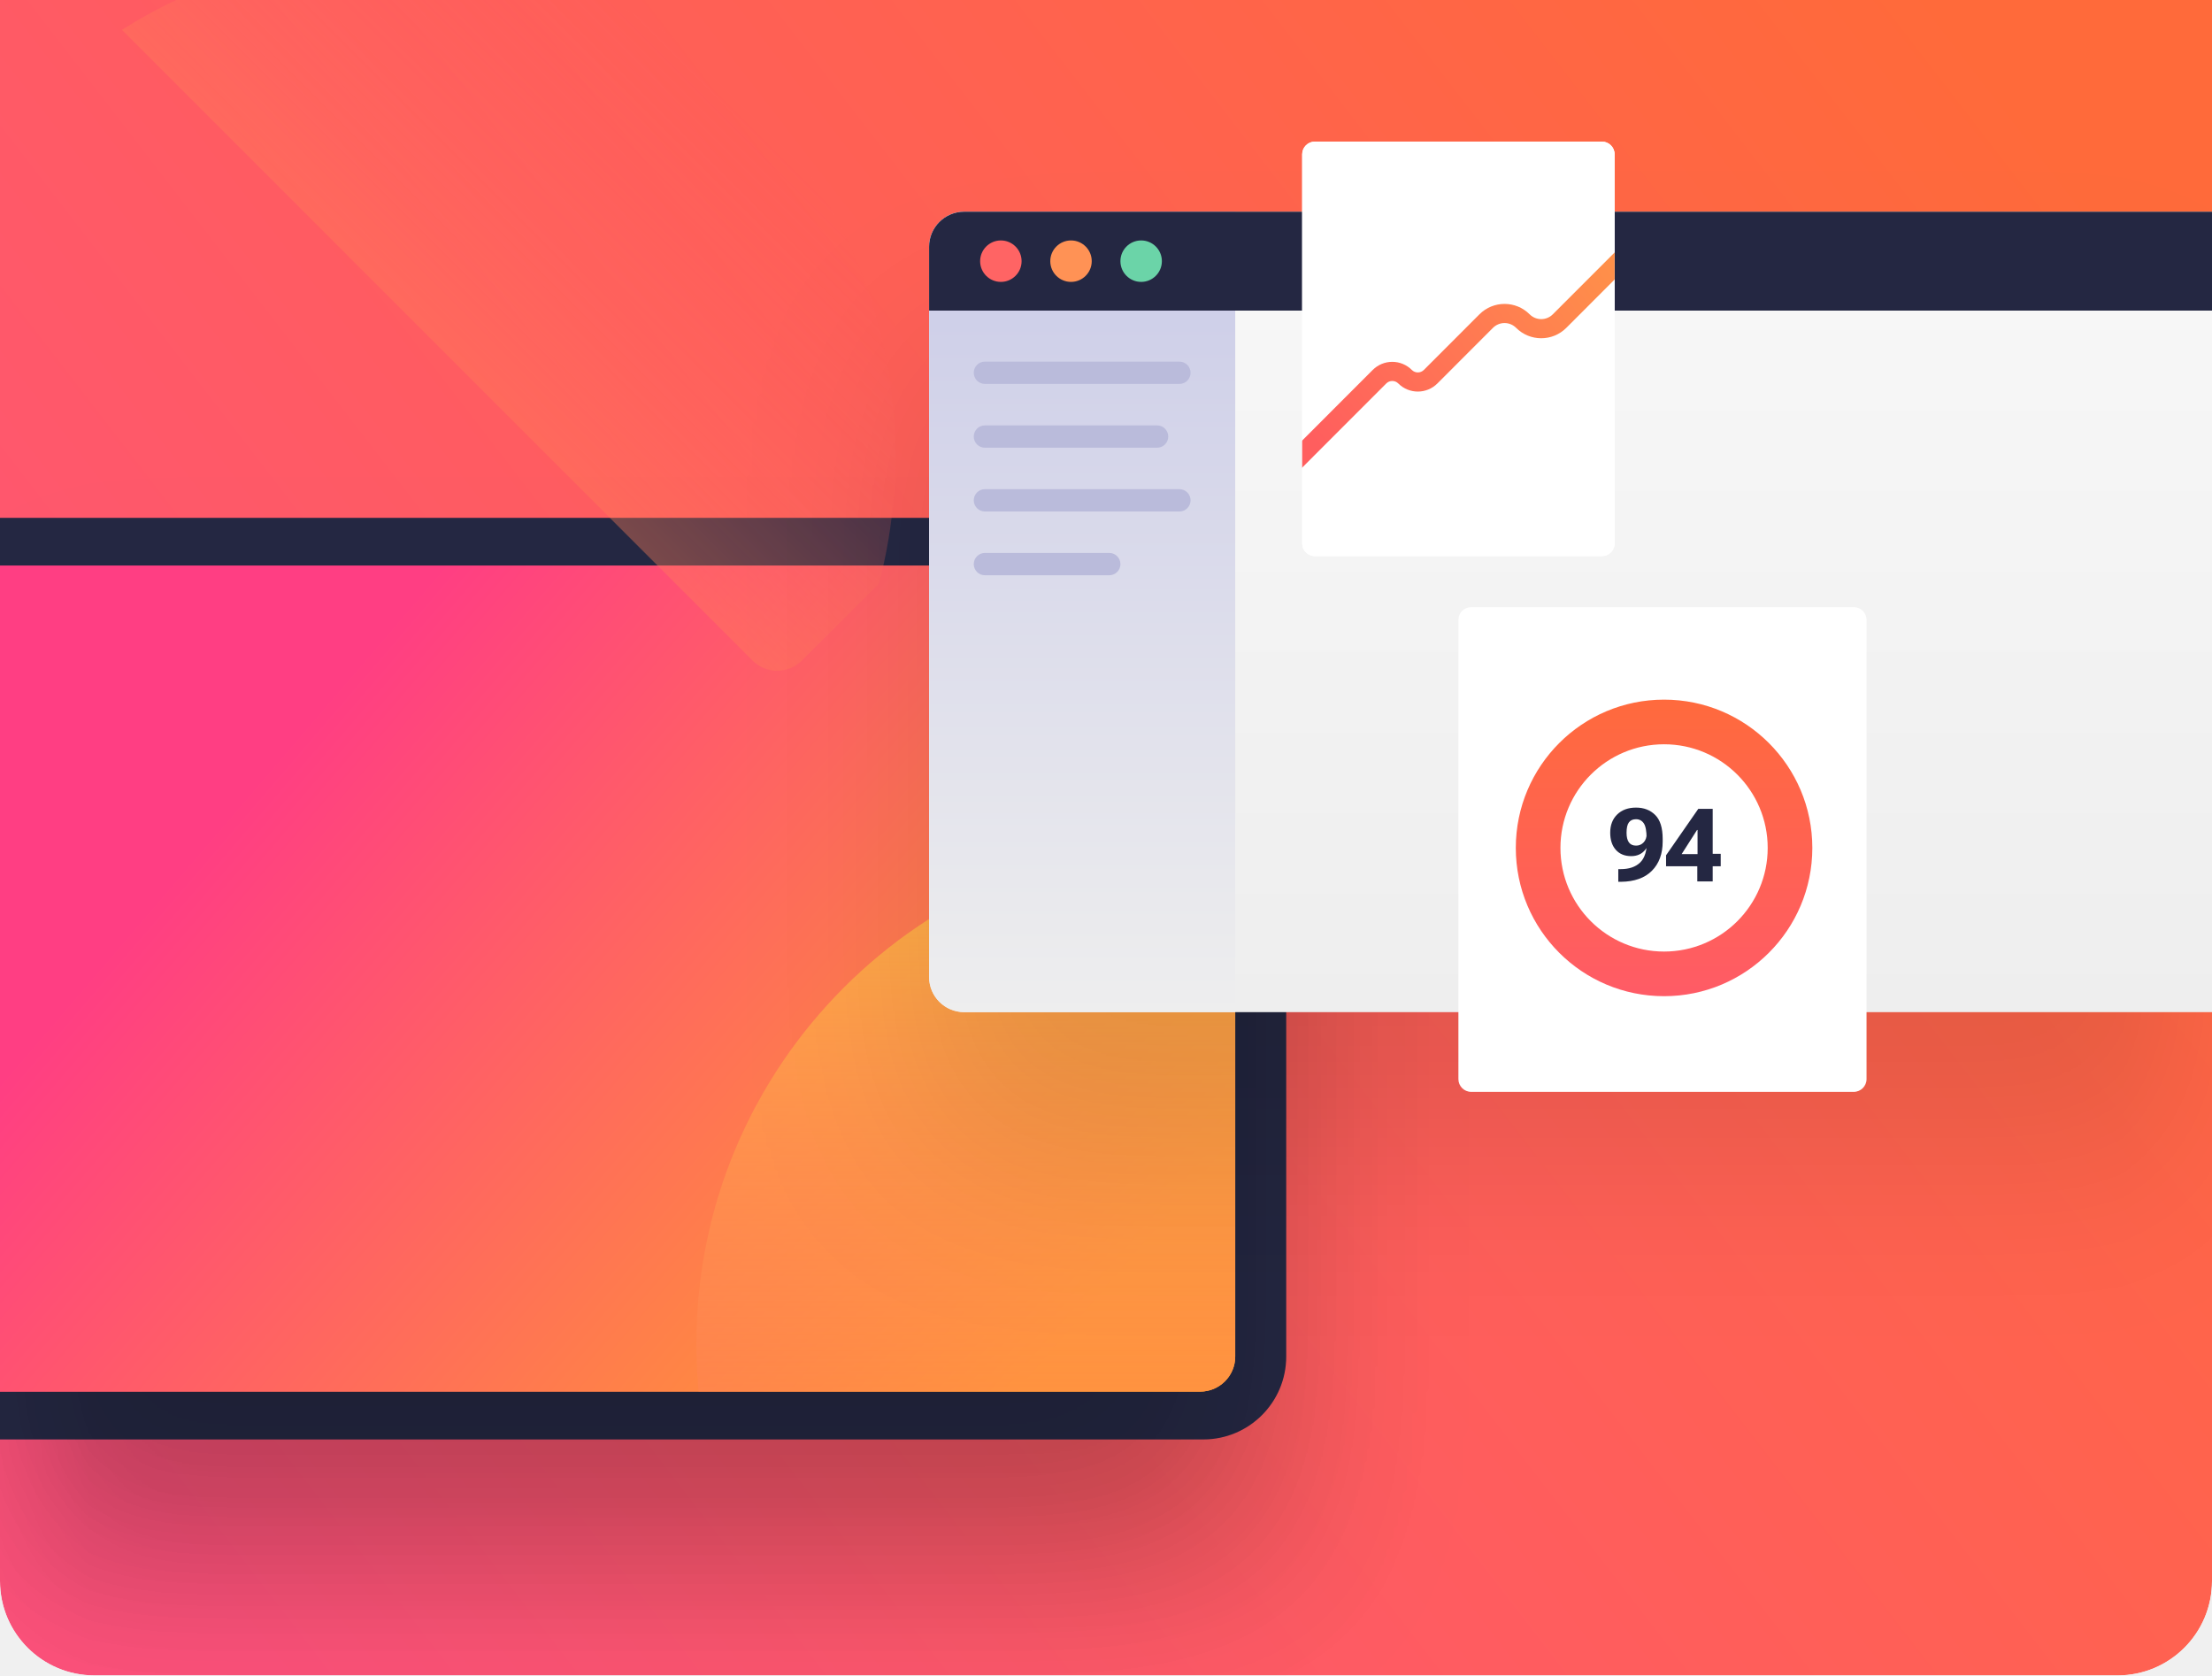
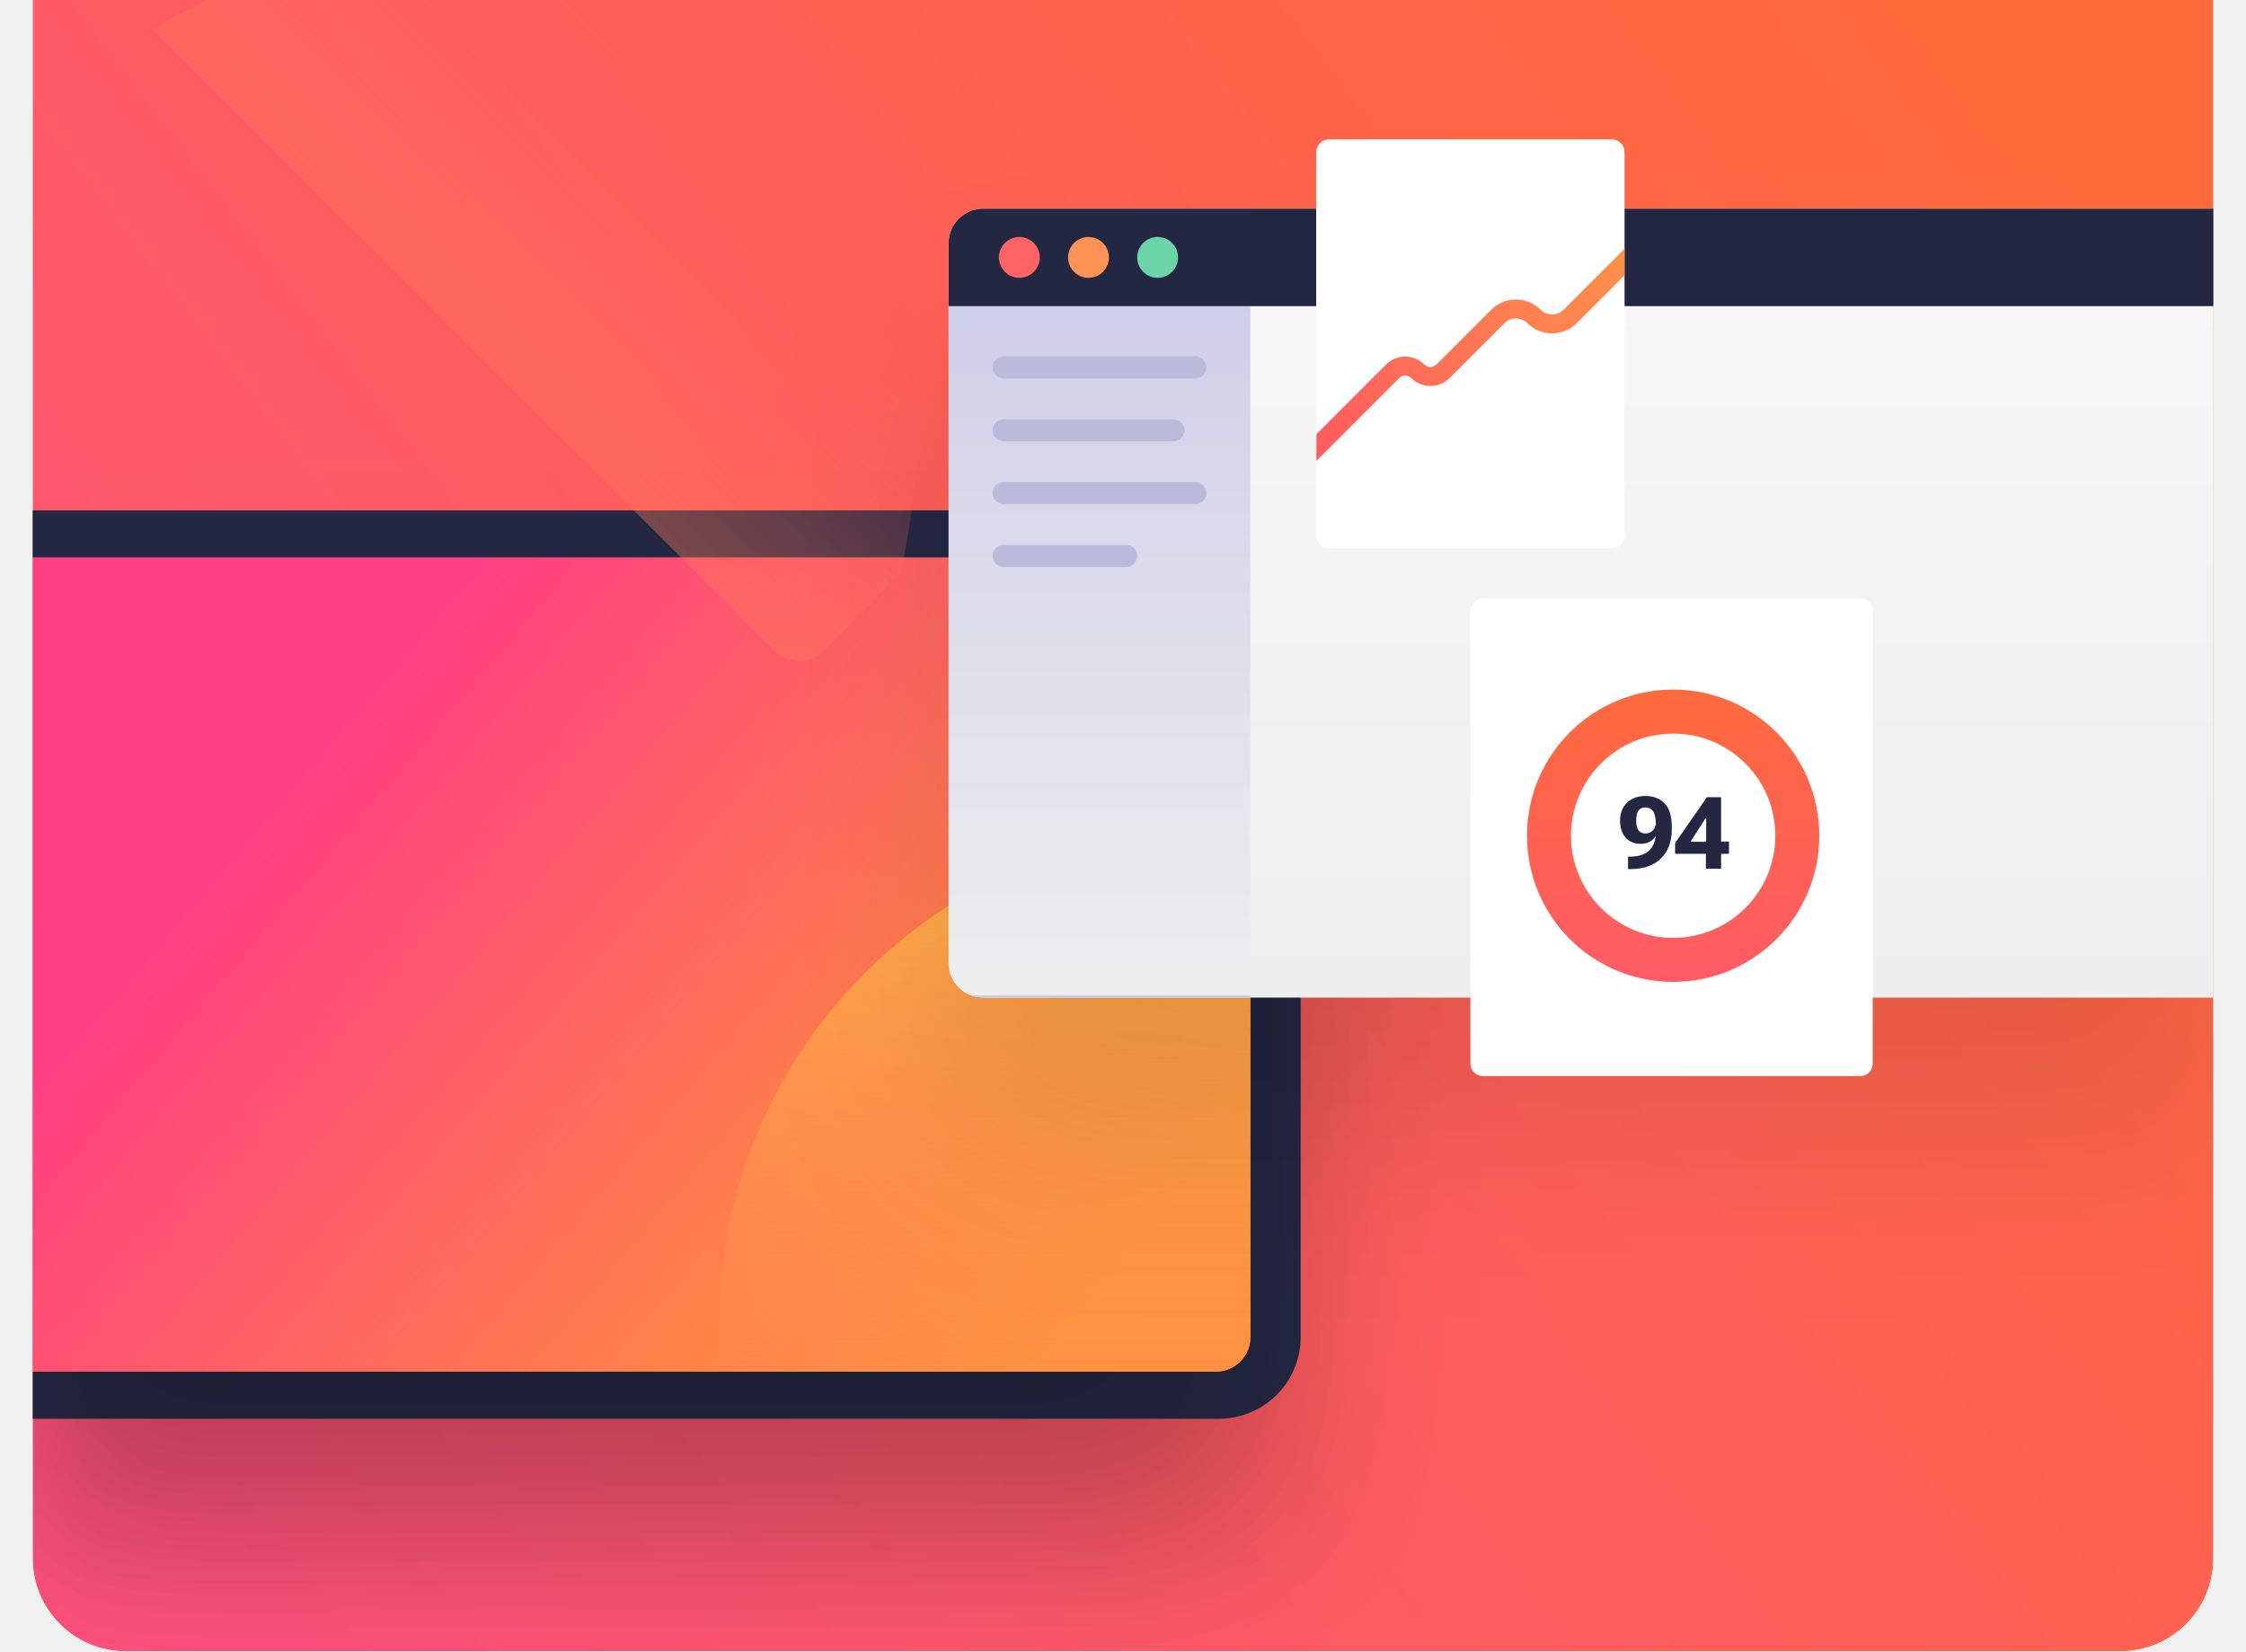
- <svg xmlns="http://www.w3.org/2000/svg" xmlns:xlink="http://www.w3.org/1999/xlink" width="375" height="284" viewBox="0 0 375 284">
+ <svg xmlns="http://www.w3.org/2000/svg" xmlns:xlink="http://www.w3.org/1999/xlink" width="340" height="250" viewBox="0 0 375 284">
  <defs>
    <linearGradient id="b" x1="100%" x2="0%" y1="21.322%" y2="78.678%">
      <stop offset="0%" stop-color="#FF6A3A" />
      <stop offset="100%" stop-color="#FF527B" />
    </linearGradient>
    <linearGradient id="h" x1="22.319%" x2="99.127%" y1="28.497%" y2="70.858%">
      <stop offset="0%" stop-color="#FF3E83" />
      <stop offset="100%" stop-color="#FF9F2E" />
    </linearGradient>
    <linearGradient id="k" x1="50%" x2="50%" y1="0%" y2="100%">
      <stop offset="0%" stop-color="#FFB443" />
      <stop offset="100%" stop-color="#FF5B64" stop-opacity="0" />
    </linearGradient>
    <linearGradient id="o" x1="50%" x2="50%" y1="0%" y2="100%">
      <stop offset="0%" stop-color="#F8F8F8" />
      <stop offset="100%" stop-color="#EEE" />
    </linearGradient>
    <linearGradient id="p" x1="50%" x2="50%" y1="0%" y2="100%">
      <stop offset="0%" stop-color="#CACBE8" />
      <stop offset="100%" stop-color="#EEE" />
      <stop offset="100%" stop-color="#CACBE8" />
    </linearGradient>
    <linearGradient id="r" x1="97.791%" x2="7.729%" y1="26.944%" y2="71.879%">
      <stop offset="0%" stop-color="#FF9049" />
      <stop offset="100%" stop-color="#FF5E5E" />
    </linearGradient>
    <linearGradient id="t" x1="50%" x2="50%" y1="0%" y2="100%">
      <stop offset="0%" stop-color="#FF6A3D" />
      <stop offset="100%" stop-color="#FF5B66" />
    </linearGradient>
    <path id="a" d="M0 0v268c0 8.837 7.163 16 16 16h343c8.837 0 16-7.163 16-16V0H0Z" />
    <path id="e" d="M0 14.054C0 6.292 6.292 0 14.054 0H220c7.762 0 14.054 6.292 14.054 14.054v128.108c0 7.762-6.292 14.054-14.054 14.054H14.054C6.292 156.216 0 149.924 0 142.162V14.054Z" />
    <path id="g" d="M0 5.946A5.946 5.946 0 0 1 5.946 0H210.81a5.946 5.946 0 0 1 5.946 5.946v128.108A5.946 5.946 0 0 1 210.81 140H5.946A5.946 5.946 0 0 1 0 134.054V5.946Z" />
    <path id="i" d="M0 5.946A5.946 5.946 0 0 1 5.946 0H210.81a5.946 5.946 0 0 1 5.946 5.946v128.108A5.946 5.946 0 0 1 210.81 140H5.946A5.946 5.946 0 0 1 0 134.054V5.946Z" />
    <path id="n" d="M0 5.946A5.946 5.946 0 0 1 5.946 0h222.162a5.946 5.946 0 0 1 5.946 5.946V129.73a5.946 5.946 0 0 1-5.946 5.946H5.946A5.946 5.946 0 0 1 0 129.73V5.946Z" />
    <path id="q" d="M0 2.162C0 .968.968 0 2.162 0h48.649c1.194 0 2.162.968 2.162 2.162v65.946a2.162 2.162 0 0 1-2.162 2.162H2.162A2.162 2.162 0 0 1 0 68.108V2.162Z" />
    <filter id="d" width="151.3%" height="176.8%" x="-25.6%" y="-23%" filterUnits="objectBoundingBox">
      <feOffset dy="24" in="SourceAlpha" result="shadowOffsetOuter1" />
      <feGaussianBlur in="shadowOffsetOuter1" result="shadowBlurOuter1" stdDeviation="16" />
      <feColorMatrix in="shadowBlurOuter1" values="0 0 0 0 0 0 0 0 0 0 0 0 0 0 0 0 0 0 0.1 0" />
    </filter>
    <filter id="f" width="155.4%" height="185.7%" x="-27.7%" y="-25.7%" filterUnits="objectBoundingBox">
      <feOffset dy="24" in="SourceAlpha" result="shadowOffsetOuter1" />
      <feGaussianBlur in="shadowOffsetOuter1" result="shadowBlurOuter1" stdDeviation="16" />
      <feColorMatrix in="shadowBlurOuter1" values="0 0 0 0 0 0 0 0 0 0 0 0 0 0 0 0 0 0 0.1 0" />
    </filter>
    <filter id="j" width="155.4%" height="185.7%" x="-27.7%" y="-25.7%" filterUnits="objectBoundingBox">
      <feOffset dy="24" in="SourceAlpha" result="shadowOffsetOuter1" />
      <feGaussianBlur in="shadowOffsetOuter1" result="shadowBlurOuter1" stdDeviation="16" />
      <feColorMatrix in="shadowBlurOuter1" values="0 0 0 0 0 0 0 0 0 0 0 0 0 0 0 0 0 0 0.1 0" />
    </filter>
    <filter id="m" width="151.3%" height="188.4%" x="-25.6%" y="-26.5%" filterUnits="objectBoundingBox">
      <feOffset dy="24" in="SourceAlpha" result="shadowOffsetOuter1" />
      <feGaussianBlur in="shadowOffsetOuter1" result="shadowBlurOuter1" stdDeviation="16" />
      <feColorMatrix in="shadowBlurOuter1" values="0 0 0 0 0 0 0 0 0 0 0 0 0 0 0 0 0 0 0.1 0" />
    </filter>
  </defs>
  <g fill="none" fill-rule="evenodd">
    <mask id="c" fill="#fff">
      <use xlink:href="#a" />
    </mask>
    <path d="M0 0v268c0 8.837 7.163 16 16 16h343c8.837 0 16-7.163 16-16V0H0Z" />
    <path fill="url(#b)" fill-rule="nonzero" d="M0 0v268c0 8.837 7.163 16 16 16h343c8.837 0 16-7.163 16-16V0H0Z" mask="url(#c)" />
    <g mask="url(#c)">
      <g fill-rule="nonzero" transform="translate(-16 87.784)">
        <use xlink:href="#e" fill="#000" filter="url(#d)" />
        <use xlink:href="#e" fill="#242742" />
      </g>
      <g transform="translate(-7.351 95.892)">
        <g fill-rule="nonzero">
          <use xlink:href="#g" fill="#000" filter="url(#f)" />
          <use xlink:href="#g" fill="url(#h)" />
        </g>
        <mask id="l" fill="#fff">
          <use xlink:href="#i" />
        </mask>
        <g fill-rule="nonzero">
          <use xlink:href="#i" fill="#000" filter="url(#j)" />
          <use xlink:href="#i" fill="url(#h)" />
        </g>
        <circle cx="210.81" cy="131.892" r="85.405" fill="url(#k)" fill-rule="nonzero" mask="url(#l)" />
        <circle cx="73.754" cy="-18.678" r="85.405" fill="url(#k)" fill-rule="nonzero" mask="url(#l)" transform="rotate(-135 73.754 -18.678)" />
      </g>
      <g fill-rule="nonzero" transform="translate(157.513 35.892)">
        <use xlink:href="#n" fill="#000" filter="url(#m)" />
        <use xlink:href="#n" fill="url(#o)" />
        <path fill="url(#p)" d="M0 5.946A5.946 5.946 0 0 1 5.946 0h45.946v135.676H5.946A5.946 5.946 0 0 1 0 129.73V5.946Z" />
        <path fill="#BABBDB" d="M7.568 27.297c0-1.045.847-1.892 1.891-1.892h32.973a1.892 1.892 0 0 1 0 3.784H9.46a1.892 1.892 0 0 1-1.891-1.892Zm0 10.811c0-1.045.847-1.892 1.891-1.892h29.19a1.892 1.892 0 0 1 0 3.784H9.459a1.892 1.892 0 0 1-1.891-1.892Zm0 10.81c0-1.044.847-1.891 1.891-1.891h32.973a1.892 1.892 0 0 1 0 3.784H9.46a1.892 1.892 0 0 1-1.891-1.892Zm0 10.812c0-1.045.847-1.892 1.891-1.892h21.082a1.892 1.892 0 0 1 0 3.784H9.459a1.892 1.892 0 0 1-1.891-1.892Z" />
        <path fill="#242742" d="M0 5.946A5.946 5.946 0 0 1 5.946 0h222.162a5.946 5.946 0 0 1 5.946 5.946v10.81H0V5.947Z" />
        <g transform="translate(8.649 4.865)">
          <circle cx="3.514" cy="3.514" r="3.514" fill="#FF6464" />
          <circle cx="15.406" cy="3.514" r="3.514" fill="#FF9255" />
          <circle cx="27.297" cy="3.514" r="3.514" fill="#6BD4A8" />
        </g>
      </g>
      <g transform="translate(220.757 24)">
        <path fill="#FFF" fill-rule="nonzero" d="M0 2.162C0 .968.968 0 2.162 0h48.649c1.194 0 2.162.968 2.162 2.162v65.946a2.162 2.162 0 0 1-2.162 2.162H2.162A2.162 2.162 0 0 1 0 68.108V2.162Z" />
        <mask id="s" fill="#fff">
          <use xlink:href="#q" />
        </mask>
        <use xlink:href="#q" fill="#FFF" fill-rule="nonzero" />
        <path fill="url(#r)" fill-rule="nonzero" d="M58.444 15.61c.633.633.634 1.66 0 2.293l-13.662 13.67a6.018 6.018 0 0 1-8.512 0 2.774 2.774 0 0 0-3.925 0l-9.422 9.429a4.685 4.685 0 0 1-6.628 0 1.442 1.442 0 0 0-2.04 0L-3.178 58.444A1.622 1.622 0 1 1-5.47 56.15L11.96 38.709a4.685 4.685 0 0 1 6.629 0 1.442 1.442 0 0 0 2.04 0l9.422-9.428a6.018 6.018 0 0 1 8.513 0 2.774 2.774 0 0 0 3.924 0l13.663-13.67a1.622 1.622 0 0 1 2.293-.001Z" mask="url(#s)" />
        <path fill="#FFF" fill-rule="nonzero" d="M26.487 81.081c0-1.194.968-2.162 2.162-2.162h64.865c1.194 0 2.162.968 2.162 2.162v77.838a2.162 2.162 0 0 1-2.162 2.162H28.649a2.162 2.162 0 0 1-2.162-2.162V81.081Z" />
        <path fill="url(#t)" d="M25.135 42.703c9.702 0 17.568-7.866 17.568-17.568 0-9.702-7.866-17.567-17.568-17.567-9.702 0-17.567 7.865-17.567 17.567s7.865 17.568 17.567 17.568Zm0 7.567c13.882 0 25.135-11.253 25.135-25.135C50.27 11.253 39.017 0 25.135 0 11.253 0 0 11.253 0 25.135 0 39.017 11.253 50.27 25.135 50.27Z" transform="translate(36.217 94.595)" />
        <path fill="#242742" fill-rule="nonzero" d="M52.222 117.145c0 1.228.318 2.2.954 2.914.637.71 1.504 1.064 2.602 1.064 1.019 0 1.816-.363 2.39-1.09.58-.726.87-1.632.87-2.719h-.634c0 .62-.171 1.112-.515 1.478a1.688 1.688 0 0 1-1.284.55c-.546 0-.951-.184-1.216-.55-.264-.371-.397-.915-.397-1.63 0-.816.133-1.402.397-1.757.27-.36.67-.54 1.2-.54.568 0 1.01.234 1.326.7.315.468.473 1.304.473 2.51l.076.337c0 1.785-.392 3.052-1.174 3.8-.783.75-1.89 1.121-3.32 1.116h-.38v2.145h.44c2.297-.023 4.05-.645 5.261-1.867 1.216-1.227 1.825-2.88 1.825-4.957v-.44c0-1.869-.42-3.22-1.259-4.054-.839-.839-1.923-1.258-3.252-1.258-1.334 0-2.398.386-3.192 1.157s-1.191 1.802-1.191 3.091Zm14.764 8.26h2.61v-12.297h-2.442l-5.464 7.872v1.858h9.265v-2.103h-2.669l-.439.042h-3.514l2.61-4.088h.085v5.186l-.042.296v3.234Z" />
      </g>
    </g>
  </g>
</svg>
